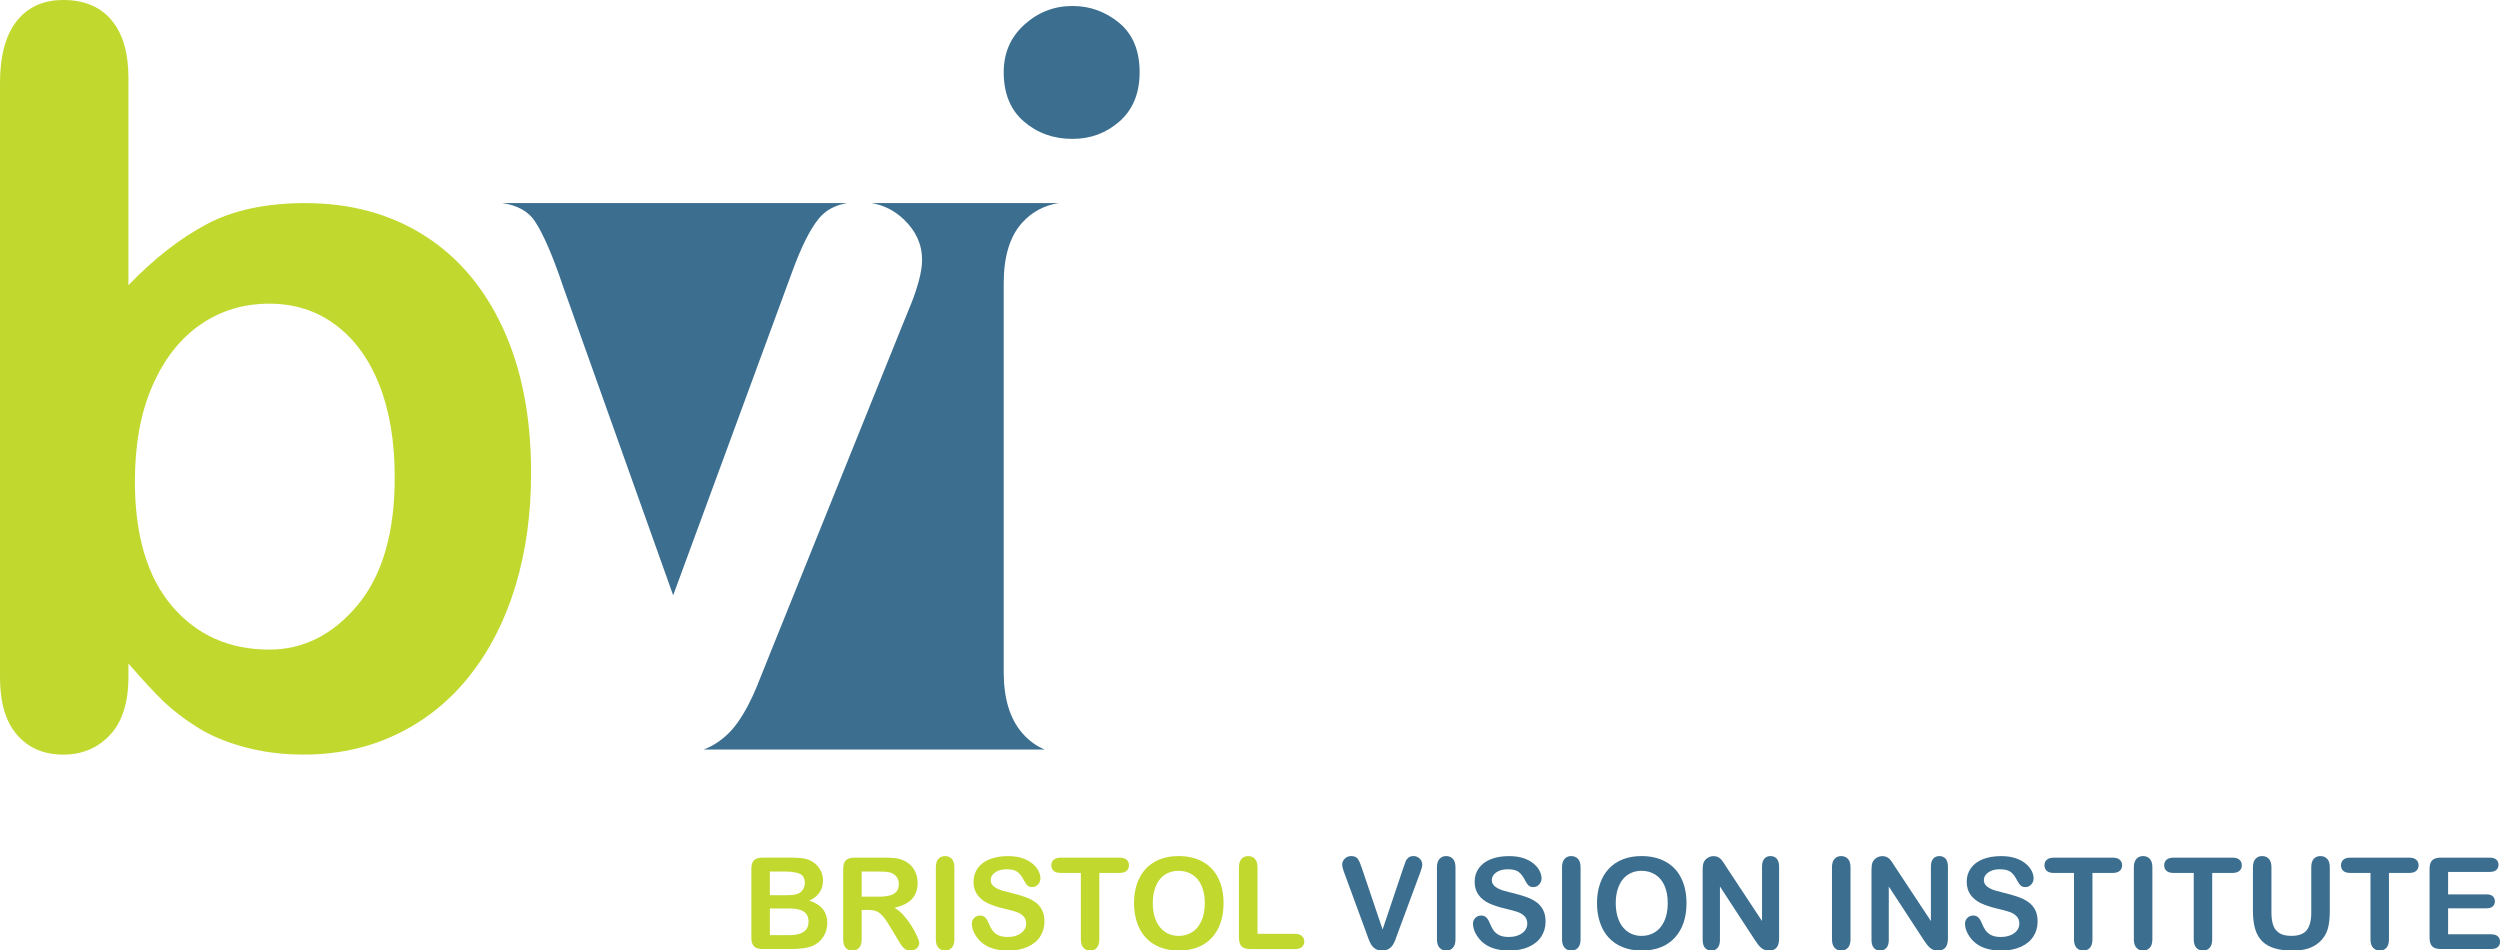
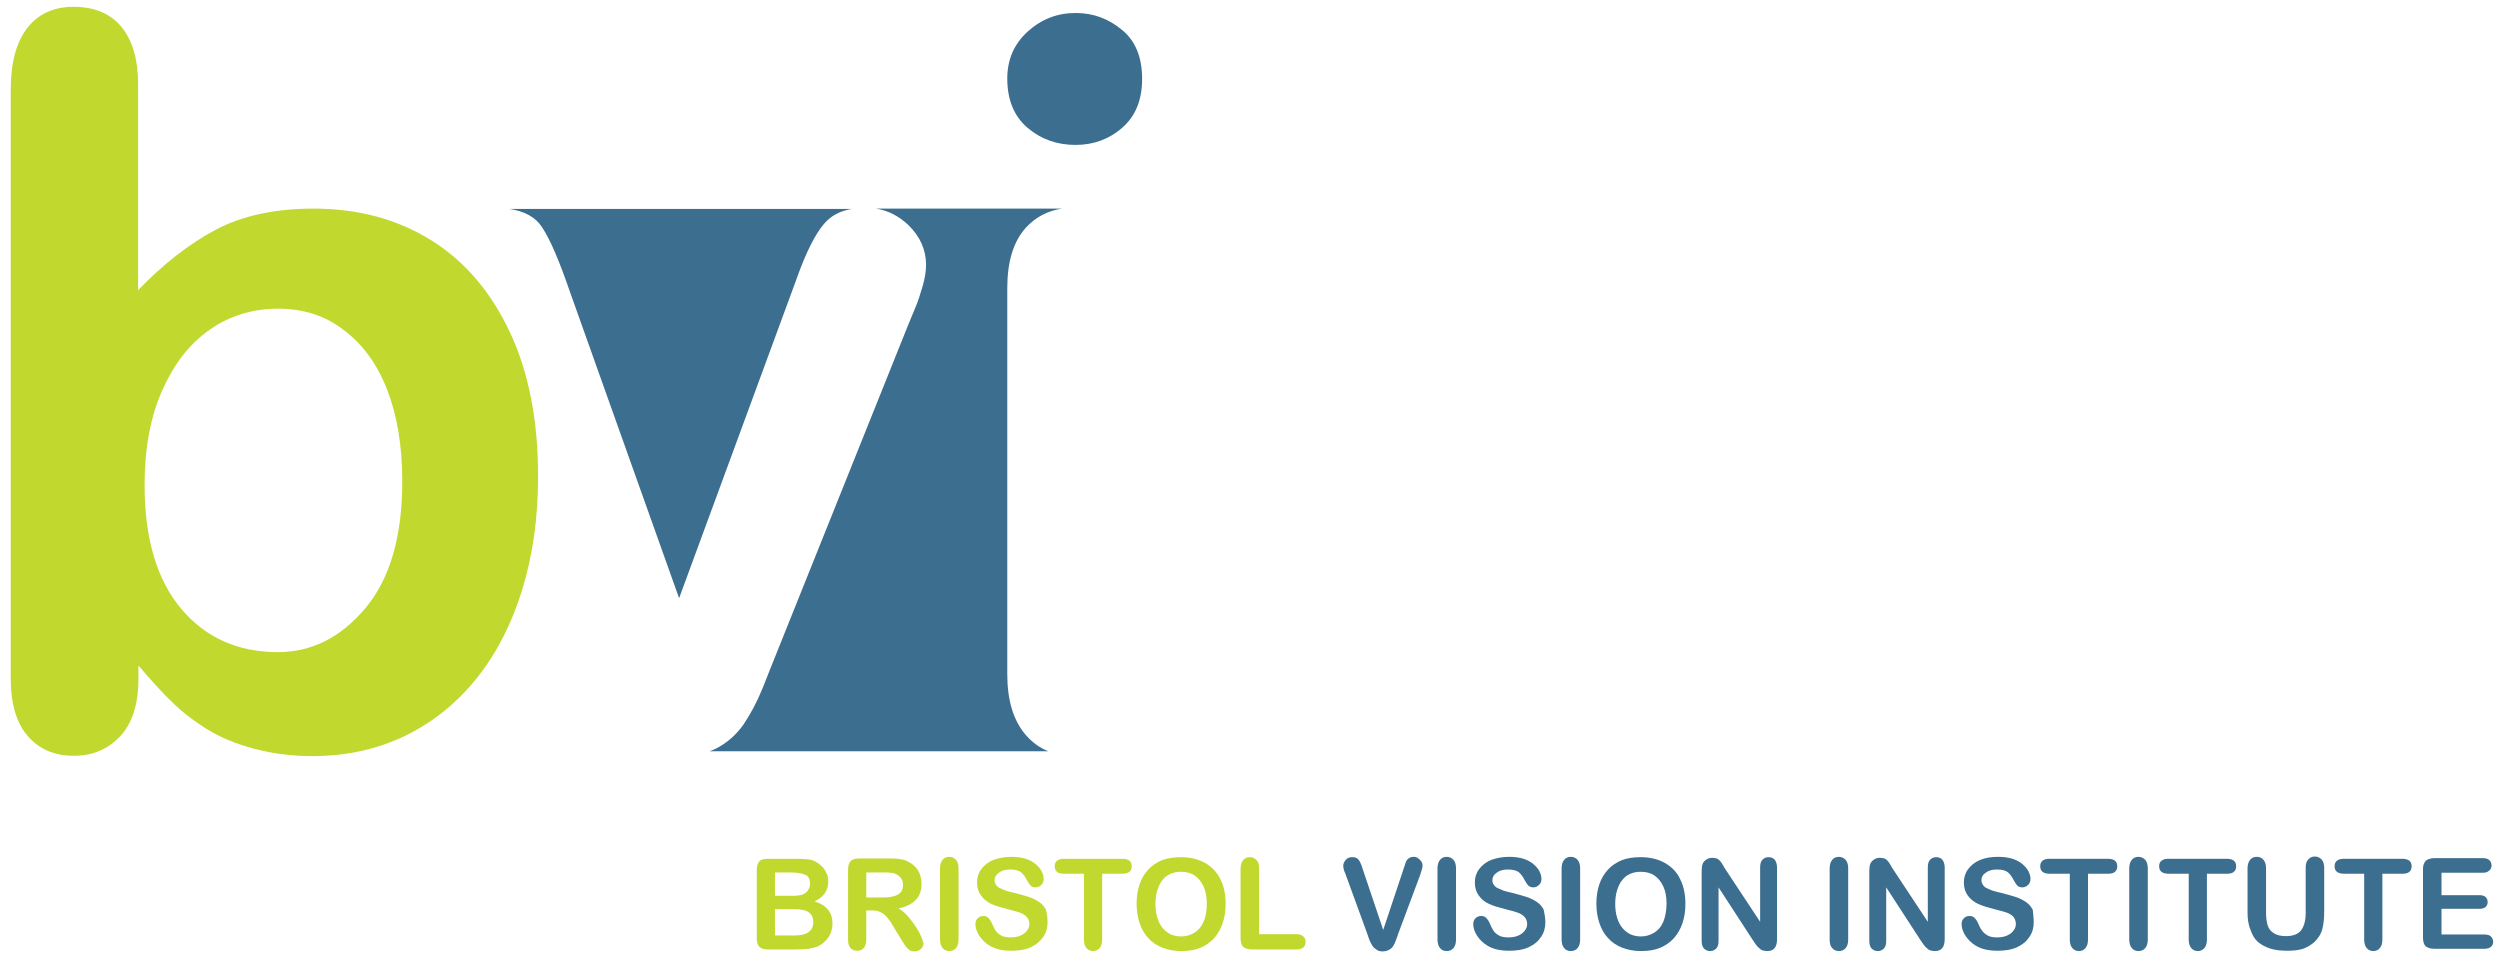
- <svg xmlns="http://www.w3.org/2000/svg" version="1.1" id="Layer_1" x="0px" y="0px" viewBox="0 0 763.89 289.98" style="enable-background:new 0 0 763.89 289.98;" xml:space="preserve">
+ <svg xmlns="http://www.w3.org/2000/svg" version="1.1" id="Layer_1" x="0px" y="0px" viewBox="0 0 769.4 295.1" style="enable-background:new 0 0 769.4 295.1;" xml:space="preserve">
  <style type="text/css">
	.st0{fill:#3B6E8F;}
	.st1{fill:#C1D82F;}
</style>
-   <path class="st0" d="M327.68,42.44c-5.78,0-10.72-1.77-14.83-5.32c-4.11-3.55-6.16-8.57-6.16-15.06c0-5.88,2.1-10.72,6.31-14.53  c4.21-3.8,9.1-5.7,14.68-5.7c5.37,0,10.14,1.73,14.3,5.17c4.16,3.45,6.24,8.47,6.24,15.06c0,6.39-2.03,11.38-6.08,14.98  C338.07,40.64,333.25,42.44,327.68,42.44z" />
-   <path class="st0" d="M250.27,66.69c2.06-2.48,4.93-4.03,8.6-4.64H153.49c4.64,0.68,7.99,2.54,10,5.63  c2.59,3.95,5.45,10.6,8.59,19.92l33.61,94.3l36.2-98.41C244.74,75.59,247.53,69.99,250.27,66.69z M312.39,224.04  c-3.8-4.36-5.7-10.59-5.7-18.71V86.54c0-8.21,1.9-14.4,5.7-18.56c2.99-3.27,6.7-5.23,11.1-5.93h-57.16  c3.75,0.64,7.04,2.31,9.87,5.02c3.7,3.55,5.55,7.66,5.55,12.32c0,1.83-0.33,3.96-0.99,6.39c-0.66,2.43-1.42,4.71-2.28,6.84  c-0.86,2.13-1.85,4.56-2.97,7.3l-39.85,98.86c-1.12,2.84-2.56,6.44-4.33,10.8c-1.78,4.36-3.75,8.09-5.93,11.18  c-2.18,3.09-4.87,5.5-8.06,7.22c-0.74,0.4-1.52,0.74-2.33,1.04H319.2C316.63,227.95,314.35,226.29,312.39,224.04z" />
-   <path class="st1" d="M39.24,23.73v63.42c7.81-8.11,15.77-14.32,23.88-18.63c8.11-4.31,18.15-6.46,30.11-6.46  c13.79,0,25.88,3.27,36.28,9.81c10.39,6.54,18.45,16.02,24.18,28.44c5.73,12.42,8.59,27.15,8.59,44.18c0,12.57-1.6,24.11-4.79,34.6  c-3.19,10.49-7.83,19.6-13.92,27.3c-6.08,7.71-13.46,13.67-22.13,17.87c-8.67,4.21-18.23,6.31-28.67,6.31  c-6.39,0-12.4-0.76-18.02-2.28c-5.63-1.52-10.42-3.52-14.37-6.01c-3.95-2.48-7.33-5.04-10.11-7.68c-2.79-2.64-6.46-6.59-11.03-11.86  v4.11c0,7.81-1.88,13.71-5.63,17.72c-3.75,4-8.52,6.01-14.3,6.01c-5.88,0-10.57-2-14.07-6.01c-3.5-4-5.25-9.91-5.25-17.72V25.55  c0-8.42,1.7-14.78,5.1-19.09C8.49,2.16,13.23,0,19.32,0c6.39,0,11.31,2.05,14.75,6.16C37.52,10.27,39.24,16.12,39.24,23.73z   M41.22,147.08c0,16.53,3.78,29.23,11.33,38.1c7.55,8.87,17.47,13.31,29.73,13.31c10.44,0,19.44-4.54,27-13.61  c7.55-9.07,11.33-22.08,11.33-39.01c0-10.95-1.57-20.38-4.71-28.29c-3.14-7.91-7.6-14.02-13.39-18.33  c-5.78-4.31-12.52-6.46-20.23-6.46c-7.91,0-14.96,2.16-21.14,6.46c-6.19,4.31-11.05,10.55-14.6,18.71  C42.99,126.11,41.22,135.82,41.22,147.08z" />
-   <path class="st1" d="M241.54,289.98h-8.53c-1.23,0-2.11-0.28-2.64-0.83c-0.53-0.55-0.79-1.43-0.79-2.64v-20.99  c0-1.23,0.27-2.12,0.81-2.66c0.54-0.54,1.41-0.81,2.62-0.81h9.05c1.33,0,2.49,0.08,3.47,0.25c0.98,0.17,1.85,0.48,2.63,0.95  c0.66,0.39,1.24,0.89,1.75,1.5c0.51,0.6,0.9,1.27,1.16,2c0.27,0.73,0.4,1.5,0.4,2.31c0,2.79-1.4,4.84-4.19,6.13  c3.67,1.17,5.5,3.44,5.5,6.82c0,1.56-0.4,2.97-1.2,4.22c-0.8,1.25-1.88,2.17-3.24,2.77c-0.85,0.36-1.83,0.61-2.93,0.75  C244.3,289.91,243.01,289.98,241.54,289.98z M235.23,266.31v7.22h5.18c1.41,0,2.5-0.13,3.27-0.4c0.77-0.27,1.36-0.77,1.76-1.52  c0.32-0.53,0.48-1.13,0.48-1.79c0-1.41-0.5-2.35-1.5-2.81c-1-0.46-2.53-0.7-4.59-0.7H235.23z M241.12,277.58h-5.88v8.15h6.08  c3.82,0,5.73-1.38,5.73-4.13c0-1.41-0.5-2.43-1.49-3.07C244.57,277.9,243.09,277.58,241.12,277.58z" />
-   <path class="st1" d="M265.27,278.04h-1.98v8.97c0,1.18-0.26,2.05-0.78,2.61c-0.52,0.56-1.2,0.84-2.04,0.84  c-0.9,0-1.6-0.29-2.09-0.88c-0.5-0.58-0.74-1.44-0.74-2.57v-21.48c0-1.22,0.27-2.1,0.82-2.65c0.55-0.55,1.43-0.82,2.65-0.82h9.2  c1.27,0,2.36,0.05,3.26,0.16c0.9,0.11,1.71,0.33,2.44,0.66c0.88,0.37,1.65,0.9,2.32,1.58c0.67,0.69,1.18,1.48,1.53,2.39  c0.35,0.91,0.52,1.87,0.52,2.89c0,2.08-0.59,3.75-1.76,4.99c-1.17,1.24-2.96,2.13-5.34,2.65c1,0.53,1.96,1.32,2.88,2.36  c0.91,1.04,1.73,2.15,2.45,3.32c0.72,1.17,1.28,2.23,1.68,3.18c0.4,0.95,0.6,1.6,0.6,1.95c0,0.37-0.12,0.73-0.35,1.09  c-0.24,0.36-0.56,0.65-0.96,0.86c-0.41,0.21-0.88,0.31-1.41,0.31c-0.64,0-1.17-0.15-1.6-0.45c-0.43-0.3-0.8-0.68-1.11-1.13  c-0.31-0.46-0.73-1.13-1.27-2.02l-2.27-3.77c-0.81-1.38-1.54-2.44-2.18-3.16c-0.64-0.72-1.29-1.22-1.95-1.49  C267.1,278.17,266.27,278.04,265.27,278.04z M268.51,266.31h-5.22v7.68h5.07c1.36,0,2.5-0.12,3.43-0.35  c0.93-0.24,1.63-0.63,2.12-1.2c0.49-0.56,0.73-1.34,0.73-2.33c0-0.77-0.2-1.46-0.59-2.05c-0.39-0.59-0.94-1.03-1.64-1.32  C271.75,266.45,270.45,266.31,268.51,266.31z" />
-   <path class="st1" d="M285.95,287.01v-22c0-1.14,0.26-2,0.78-2.57c0.52-0.57,1.19-0.86,2.02-0.86c0.85,0,1.54,0.28,2.07,0.85  c0.53,0.56,0.79,1.42,0.79,2.58v22c0,1.16-0.26,2.02-0.79,2.59c-0.53,0.57-1.22,0.86-2.07,0.86c-0.81,0-1.48-0.29-2.01-0.87  C286.21,289.01,285.95,288.15,285.95,287.01z" />
-   <path class="st1" d="M319.14,281.6c0,1.69-0.44,3.21-1.3,4.55s-2.14,2.4-3.82,3.16c-1.68,0.76-3.66,1.14-5.96,1.14  c-2.76,0-5.03-0.52-6.82-1.56c-1.27-0.75-2.3-1.75-3.09-3c-0.79-1.25-1.19-2.47-1.19-3.65c0-0.69,0.24-1.27,0.71-1.76  c0.48-0.49,1.08-0.73,1.82-0.73c0.6,0,1.1,0.19,1.51,0.57c0.41,0.38,0.77,0.95,1.06,1.69c0.36,0.89,0.74,1.63,1.15,2.23  c0.41,0.6,0.99,1.09,1.74,1.48c0.75,0.39,1.73,0.58,2.95,0.58c1.68,0,3.04-0.39,4.08-1.17c1.05-0.78,1.57-1.76,1.57-2.92  c0-0.93-0.28-1.68-0.85-2.26c-0.56-0.58-1.29-1.02-2.19-1.32c-0.89-0.3-2.09-0.63-3.59-0.97c-2.01-0.47-3.69-1.02-5.04-1.65  c-1.35-0.63-2.42-1.49-3.22-2.57c-0.79-1.09-1.19-2.43-1.19-4.05c0-1.54,0.42-2.9,1.26-4.09c0.84-1.19,2.05-2.11,3.64-2.75  c1.59-0.64,3.45-0.96,5.6-0.96c1.71,0,3.2,0.21,4.45,0.64c1.25,0.43,2.29,0.99,3.11,1.7c0.83,0.7,1.43,1.44,1.81,2.22  c0.38,0.77,0.57,1.53,0.57,2.27c0,0.67-0.24,1.28-0.71,1.82c-0.48,0.54-1.07,0.81-1.78,0.81c-0.65,0-1.14-0.16-1.48-0.49  c-0.34-0.32-0.7-0.85-1.09-1.59c-0.51-1.05-1.12-1.88-1.83-2.47c-0.71-0.59-1.85-0.89-3.43-0.89c-1.46,0-2.64,0.32-3.53,0.96  c-0.9,0.64-1.34,1.41-1.34,2.31c0,0.56,0.15,1.04,0.46,1.45c0.3,0.41,0.72,0.76,1.26,1.05s1.07,0.52,1.62,0.69  c0.55,0.16,1.45,0.41,2.7,0.72c1.57,0.37,3,0.77,4.28,1.22c1.28,0.44,2.36,0.98,3.26,1.62c0.89,0.63,1.59,1.44,2.09,2.41  C318.89,279,319.14,280.19,319.14,281.6z" />
-   <path class="st1" d="M342.07,266.73h-6.17v20.28c0,1.17-0.26,2.03-0.78,2.6c-0.52,0.56-1.19,0.85-2.02,0.85  c-0.84,0-1.52-0.29-2.05-0.86c-0.53-0.57-0.79-1.43-0.79-2.59v-20.28h-6.17c-0.96,0-1.68-0.21-2.15-0.64  c-0.47-0.42-0.7-0.99-0.7-1.69c0-0.72,0.24-1.29,0.73-1.71c0.49-0.42,1.2-0.63,2.12-0.63h17.98c0.98,0,1.7,0.22,2.18,0.65  c0.48,0.43,0.71,1,0.71,1.69s-0.24,1.26-0.72,1.69C343.76,266.51,343.04,266.73,342.07,266.73z" />
-   <path class="st1" d="M360.09,261.58c2.89,0,5.38,0.59,7.46,1.76c2.08,1.17,3.65,2.84,4.71,5.01c1.07,2.17,1.6,4.71,1.6,7.63  c0,2.16-0.29,4.12-0.88,5.88c-0.58,1.76-1.46,3.29-2.63,4.59c-1.17,1.29-2.6,2.29-4.3,2.97c-1.7,0.69-3.65,1.03-5.85,1.03  c-2.18,0-4.14-0.35-5.87-1.06c-1.73-0.7-3.17-1.7-4.32-2.98c-1.16-1.28-2.03-2.83-2.62-4.63s-0.89-3.75-0.89-5.85  c0-2.15,0.31-4.11,0.92-5.9c0.62-1.79,1.51-3.31,2.68-4.57c1.17-1.26,2.59-2.22,4.27-2.88  C356.05,261.92,357.96,261.58,360.09,261.58z M368.13,275.94c0-2.04-0.33-3.82-0.99-5.31c-0.66-1.5-1.6-2.63-2.83-3.4  c-1.23-0.77-2.63-1.15-4.22-1.15c-1.13,0-2.17,0.21-3.13,0.64c-0.96,0.42-1.78,1.04-2.48,1.86s-1.24,1.85-1.64,3.11  c-0.4,1.26-0.6,2.68-0.6,4.26c0,1.59,0.2,3.02,0.6,4.3s0.96,2.35,1.7,3.19c0.73,0.84,1.57,1.48,2.51,1.9  c0.95,0.42,1.98,0.63,3.11,0.63c1.45,0,2.78-0.36,3.99-1.08c1.21-0.72,2.18-1.84,2.89-3.35  C367.77,280.01,368.13,278.15,368.13,275.94z" />
-   <path class="st1" d="M384.24,265.01v20.32h11.46c0.91,0,1.62,0.22,2.1,0.67c0.49,0.44,0.73,1,0.73,1.68c0,0.69-0.24,1.24-0.72,1.67  c-0.48,0.42-1.19,0.64-2.11,0.64h-13.66c-1.23,0-2.12-0.27-2.66-0.82c-0.54-0.55-0.81-1.43-0.81-2.65v-21.5c0-1.14,0.26-2,0.77-2.57  c0.51-0.57,1.19-0.86,2.03-0.86c0.85,0,1.54,0.28,2.07,0.85C383.98,263,384.24,263.86,384.24,265.01z" />
-   <path class="st0" d="M416.14,265.3l6.32,18.72l6.34-18.85c0.33-0.99,0.58-1.68,0.74-2.07c0.17-0.39,0.44-0.74,0.82-1.05  c0.38-0.31,0.9-0.47,1.56-0.47c0.48,0,0.93,0.12,1.34,0.36c0.41,0.24,0.74,0.56,0.97,0.96c0.23,0.4,0.35,0.8,0.35,1.21  c0,0.28-0.04,0.58-0.11,0.9c-0.08,0.32-0.17,0.64-0.29,0.95c-0.11,0.31-0.23,0.63-0.34,0.96l-6.76,18.25  c-0.24,0.7-0.48,1.36-0.72,1.99c-0.24,0.63-0.52,1.18-0.84,1.66c-0.32,0.48-0.74,0.87-1.27,1.17c-0.53,0.3-1.17,0.46-1.93,0.46  c-0.76,0-1.41-0.15-1.93-0.45c-0.53-0.3-0.95-0.69-1.28-1.18c-0.32-0.49-0.61-1.04-0.85-1.67c-0.24-0.62-0.48-1.28-0.72-1.98  l-6.65-18.09c-0.11-0.33-0.23-0.65-0.35-0.97c-0.12-0.32-0.22-0.66-0.3-1.03c-0.08-0.37-0.12-0.68-0.12-0.93  c0-0.65,0.26-1.24,0.78-1.77c0.52-0.53,1.17-0.8,1.96-0.8c0.96,0,1.65,0.29,2.05,0.89C415.31,263.06,415.72,264,416.14,265.3z" />
-   <path class="st0" d="M439.07,287.01v-22c0-1.14,0.26-2,0.78-2.57c0.52-0.57,1.19-0.86,2.02-0.86c0.85,0,1.54,0.28,2.07,0.85  c0.53,0.56,0.79,1.42,0.79,2.58v22c0,1.16-0.26,2.02-0.79,2.59c-0.53,0.57-1.22,0.86-2.07,0.86c-0.81,0-1.48-0.29-2.01-0.87  C439.33,289.01,439.07,288.15,439.07,287.01z" />
-   <path class="st0" d="M472.26,281.6c0,1.69-0.44,3.21-1.3,4.55c-0.87,1.35-2.14,2.4-3.82,3.16c-1.68,0.76-3.66,1.14-5.96,1.14  c-2.76,0-5.03-0.52-6.82-1.56c-1.27-0.75-2.3-1.75-3.09-3c-0.79-1.25-1.19-2.47-1.19-3.65c0-0.69,0.24-1.27,0.71-1.76  c0.48-0.49,1.08-0.73,1.82-0.73c0.6,0,1.1,0.19,1.51,0.57c0.41,0.38,0.77,0.95,1.06,1.69c0.36,0.89,0.74,1.63,1.15,2.23  c0.41,0.6,0.99,1.09,1.74,1.48c0.75,0.39,1.73,0.58,2.95,0.58c1.68,0,3.04-0.39,4.08-1.17c1.05-0.78,1.57-1.76,1.57-2.92  c0-0.93-0.28-1.68-0.85-2.26c-0.57-0.58-1.29-1.02-2.19-1.32c-0.89-0.3-2.09-0.63-3.59-0.97c-2.01-0.47-3.68-1.02-5.04-1.65  c-1.35-0.63-2.42-1.49-3.22-2.57c-0.79-1.09-1.19-2.43-1.19-4.05c0-1.54,0.42-2.9,1.26-4.09c0.84-1.19,2.05-2.11,3.64-2.75  c1.59-0.64,3.45-0.96,5.6-0.96c1.71,0,3.2,0.21,4.45,0.64c1.25,0.43,2.29,0.99,3.11,1.7c0.83,0.7,1.43,1.44,1.81,2.22  c0.38,0.77,0.57,1.53,0.57,2.27c0,0.67-0.24,1.28-0.71,1.82c-0.48,0.54-1.07,0.81-1.78,0.81c-0.65,0-1.14-0.16-1.48-0.49  c-0.34-0.32-0.7-0.85-1.09-1.59c-0.51-1.05-1.12-1.88-1.83-2.47c-0.71-0.59-1.85-0.89-3.43-0.89c-1.46,0-2.64,0.32-3.53,0.96  c-0.89,0.64-1.34,1.41-1.34,2.31c0,0.56,0.15,1.04,0.46,1.45c0.3,0.41,0.72,0.76,1.26,1.05s1.07,0.52,1.62,0.69  c0.55,0.16,1.45,0.41,2.7,0.72c1.57,0.37,3,0.77,4.28,1.22c1.28,0.44,2.36,0.98,3.26,1.62c0.9,0.63,1.59,1.44,2.09,2.41  C472.01,279,472.26,280.19,472.26,281.6z" />
-   <path class="st0" d="M477.29,287.01v-22c0-1.14,0.26-2,0.78-2.57c0.52-0.57,1.19-0.86,2.02-0.86c0.85,0,1.54,0.28,2.07,0.85  c0.53,0.56,0.79,1.42,0.79,2.58v22c0,1.16-0.26,2.02-0.79,2.59c-0.53,0.57-1.22,0.86-2.07,0.86c-0.81,0-1.48-0.29-2.01-0.87  C477.55,289.01,477.29,288.15,477.29,287.01z" />
-   <path class="st0" d="M501.55,261.58c2.9,0,5.38,0.59,7.46,1.76c2.08,1.17,3.65,2.84,4.71,5.01c1.07,2.17,1.6,4.71,1.6,7.63  c0,2.16-0.29,4.12-0.88,5.88c-0.58,1.76-1.46,3.29-2.63,4.59c-1.17,1.29-2.6,2.29-4.3,2.97c-1.7,0.69-3.65,1.03-5.85,1.03  c-2.18,0-4.14-0.35-5.87-1.06c-1.73-0.7-3.17-1.7-4.32-2.98c-1.16-1.28-2.03-2.83-2.62-4.63c-0.59-1.8-0.88-3.75-0.88-5.85  c0-2.15,0.31-4.11,0.92-5.9c0.62-1.79,1.51-3.31,2.68-4.57s2.59-2.22,4.27-2.88C497.52,261.92,499.42,261.58,501.55,261.58z   M509.59,275.94c0-2.04-0.33-3.82-0.99-5.31c-0.66-1.5-1.6-2.63-2.83-3.4c-1.23-0.77-2.63-1.15-4.22-1.15  c-1.13,0-2.17,0.21-3.13,0.64c-0.96,0.42-1.78,1.04-2.48,1.86c-0.69,0.81-1.24,1.85-1.64,3.11c-0.4,1.26-0.6,2.68-0.6,4.26  c0,1.59,0.2,3.02,0.6,4.3c0.4,1.28,0.96,2.35,1.69,3.19c0.73,0.84,1.57,1.48,2.51,1.9c0.95,0.42,1.98,0.63,3.11,0.63  c1.45,0,2.78-0.36,3.99-1.08c1.21-0.72,2.18-1.84,2.89-3.35C509.23,280.01,509.59,278.15,509.59,275.94z" />
-   <path class="st0" d="M527.53,264.97l10.87,16.46v-16.61c0-1.08,0.23-1.89,0.7-2.43c0.46-0.54,1.09-0.81,1.88-0.81  c0.81,0,1.45,0.27,1.92,0.81c0.47,0.54,0.71,1.35,0.71,2.43v21.96c0,2.45-1.02,3.68-3.05,3.68c-0.51,0-0.96-0.07-1.37-0.22  c-0.41-0.15-0.79-0.38-1.14-0.7c-0.36-0.32-0.69-0.69-0.99-1.11c-0.3-0.43-0.61-0.86-0.91-1.3l-10.61-16.26v16.36  c0,1.07-0.25,1.87-0.74,2.42c-0.5,0.55-1.13,0.82-1.9,0.82c-0.8,0-1.44-0.28-1.92-0.83c-0.48-0.55-0.72-1.36-0.72-2.41v-21.54  c0-0.91,0.1-1.63,0.3-2.15c0.24-0.57,0.64-1.04,1.2-1.4c0.56-0.36,1.16-0.54,1.81-0.54c0.51,0,0.94,0.08,1.3,0.25  c0.36,0.17,0.68,0.39,0.95,0.67c0.27,0.28,0.55,0.64,0.84,1.09C526.93,264.03,527.23,264.49,527.53,264.97z" />
-   <path class="st0" d="M559.77,287.01v-22c0-1.14,0.26-2,0.78-2.57c0.52-0.57,1.19-0.86,2.02-0.86c0.85,0,1.54,0.28,2.07,0.85  c0.53,0.56,0.79,1.42,0.79,2.58v22c0,1.16-0.26,2.02-0.79,2.59c-0.53,0.57-1.22,0.86-2.07,0.86c-0.81,0-1.48-0.29-2.01-0.87  C560.04,289.01,559.77,288.15,559.77,287.01z" />
-   <path class="st0" d="M579.12,264.97L590,281.43v-16.61c0-1.08,0.23-1.89,0.7-2.43c0.46-0.54,1.09-0.81,1.88-0.81  c0.81,0,1.45,0.27,1.92,0.81c0.47,0.54,0.7,1.35,0.7,2.43v21.96c0,2.45-1.02,3.68-3.05,3.68c-0.51,0-0.96-0.07-1.37-0.22  c-0.41-0.15-0.79-0.38-1.14-0.7c-0.36-0.32-0.69-0.69-0.99-1.11c-0.3-0.43-0.61-0.86-0.91-1.3l-10.61-16.26v16.36  c0,1.07-0.25,1.87-0.74,2.42c-0.5,0.55-1.13,0.82-1.9,0.82c-0.8,0-1.44-0.28-1.92-0.83c-0.48-0.55-0.72-1.36-0.72-2.41v-21.54  c0-0.91,0.1-1.63,0.3-2.15c0.24-0.57,0.64-1.04,1.2-1.4c0.56-0.36,1.16-0.54,1.81-0.54c0.51,0,0.94,0.08,1.3,0.25  c0.36,0.17,0.68,0.39,0.95,0.67c0.27,0.28,0.55,0.64,0.84,1.09C578.52,264.03,578.82,264.49,579.12,264.97z" />
-   <path class="st0" d="M622.6,281.6c0,1.69-0.43,3.21-1.3,4.55c-0.87,1.35-2.14,2.4-3.82,3.16c-1.68,0.76-3.66,1.14-5.96,1.14  c-2.75,0-5.03-0.52-6.82-1.56c-1.27-0.75-2.3-1.75-3.09-3c-0.79-1.25-1.19-2.47-1.19-3.65c0-0.69,0.24-1.27,0.71-1.76  c0.48-0.49,1.08-0.73,1.82-0.73c0.6,0,1.1,0.19,1.51,0.57c0.41,0.38,0.76,0.95,1.06,1.69c0.36,0.89,0.74,1.63,1.15,2.23  c0.41,0.6,0.99,1.09,1.74,1.48c0.75,0.39,1.73,0.58,2.95,0.58c1.68,0,3.04-0.39,4.09-1.17c1.05-0.78,1.57-1.76,1.57-2.92  c0-0.93-0.28-1.68-0.85-2.26c-0.56-0.58-1.29-1.02-2.19-1.32c-0.9-0.3-2.09-0.63-3.59-0.97c-2.01-0.47-3.68-1.02-5.04-1.65  c-1.35-0.63-2.42-1.49-3.22-2.57c-0.79-1.09-1.19-2.43-1.19-4.05c0-1.54,0.42-2.9,1.26-4.09c0.84-1.19,2.05-2.11,3.64-2.75  c1.59-0.64,3.45-0.96,5.6-0.96c1.71,0,3.2,0.21,4.45,0.64c1.25,0.43,2.29,0.99,3.11,1.7c0.83,0.7,1.43,1.44,1.81,2.22  c0.38,0.77,0.57,1.53,0.57,2.27c0,0.67-0.24,1.28-0.71,1.82c-0.48,0.54-1.07,0.81-1.78,0.81c-0.65,0-1.14-0.16-1.48-0.49  c-0.34-0.32-0.7-0.85-1.1-1.59c-0.51-1.05-1.12-1.88-1.83-2.47c-0.71-0.59-1.85-0.89-3.43-0.89c-1.46,0-2.64,0.32-3.53,0.96  c-0.89,0.64-1.34,1.41-1.34,2.31c0,0.56,0.15,1.04,0.46,1.45c0.3,0.41,0.72,0.76,1.26,1.05c0.53,0.29,1.07,0.52,1.62,0.69  c0.55,0.16,1.45,0.41,2.71,0.72c1.57,0.37,3,0.77,4.28,1.22c1.28,0.44,2.36,0.98,3.26,1.62c0.9,0.63,1.59,1.44,2.1,2.41  C622.35,279,622.6,280.19,622.6,281.6z" />
-   <path class="st0" d="M645.53,266.73h-6.17v20.28c0,1.17-0.26,2.03-0.78,2.6c-0.52,0.56-1.19,0.85-2.02,0.85  c-0.84,0-1.52-0.29-2.05-0.86c-0.53-0.57-0.79-1.43-0.79-2.59v-20.28h-6.17c-0.96,0-1.68-0.21-2.15-0.64  c-0.47-0.42-0.7-0.99-0.7-1.69c0-0.72,0.24-1.29,0.73-1.71c0.49-0.42,1.2-0.63,2.12-0.63h17.98c0.98,0,1.7,0.22,2.18,0.65  c0.48,0.43,0.71,1,0.71,1.69s-0.24,1.26-0.72,1.69C647.22,266.51,646.5,266.73,645.53,266.73z" />
-   <path class="st0" d="M652.01,287.01v-22c0-1.14,0.26-2,0.78-2.57c0.52-0.57,1.19-0.86,2.02-0.86c0.85,0,1.54,0.28,2.07,0.85  c0.53,0.56,0.79,1.42,0.79,2.58v22c0,1.16-0.26,2.02-0.79,2.59c-0.53,0.57-1.22,0.86-2.07,0.86c-0.81,0-1.48-0.29-2.01-0.87  C652.27,289.01,652.01,288.15,652.01,287.01z" />
-   <path class="st0" d="M682.12,266.73h-6.17v20.28c0,1.17-0.26,2.03-0.78,2.6c-0.52,0.56-1.19,0.85-2.02,0.85  c-0.84,0-1.52-0.29-2.05-0.86c-0.53-0.57-0.79-1.43-0.79-2.59v-20.28h-6.17c-0.96,0-1.68-0.21-2.15-0.64  c-0.47-0.42-0.71-0.99-0.71-1.69c0-0.72,0.24-1.29,0.73-1.71c0.49-0.42,1.2-0.63,2.12-0.63h17.98c0.98,0,1.7,0.22,2.18,0.65  c0.48,0.43,0.71,1,0.71,1.69s-0.24,1.26-0.72,1.69C683.8,266.51,683.08,266.73,682.12,266.73z" />
-   <path class="st0" d="M688.4,278.44v-13.43c0-1.14,0.26-2,0.77-2.57c0.51-0.57,1.19-0.86,2.03-0.86c0.88,0,1.57,0.29,2.08,0.86  c0.51,0.57,0.77,1.43,0.77,2.57v13.73c0,1.56,0.17,2.87,0.52,3.91c0.35,1.05,0.97,1.86,1.86,2.44c0.89,0.58,2.13,0.87,3.73,0.87  c2.21,0,3.77-0.59,4.69-1.76c0.91-1.17,1.37-2.96,1.37-5.34v-13.85c0-1.16,0.25-2.02,0.76-2.58c0.51-0.57,1.19-0.85,2.04-0.85  c0.85,0,1.54,0.28,2.07,0.85c0.53,0.56,0.79,1.42,0.79,2.58v13.43c0,2.18-0.21,4.01-0.64,5.47c-0.43,1.46-1.23,2.74-2.41,3.85  c-1.02,0.94-2.2,1.62-3.54,2.06c-1.35,0.43-2.92,0.65-4.72,0.65c-2.15,0-3.99-0.23-5.54-0.7c-1.55-0.46-2.81-1.18-3.79-2.15  c-0.98-0.97-1.7-2.22-2.15-3.73C688.63,282.36,688.4,280.55,688.4,278.44z" />
-   <path class="st0" d="M736.13,266.73h-6.17v20.28c0,1.17-0.26,2.03-0.78,2.6c-0.52,0.56-1.19,0.85-2.02,0.85  c-0.84,0-1.52-0.29-2.05-0.86c-0.53-0.57-0.79-1.43-0.79-2.59v-20.28h-6.17c-0.96,0-1.68-0.21-2.15-0.64  c-0.47-0.42-0.7-0.99-0.7-1.69c0-0.72,0.24-1.29,0.73-1.71c0.49-0.42,1.2-0.63,2.12-0.63h17.98c0.98,0,1.7,0.22,2.18,0.65  c0.48,0.43,0.71,1,0.71,1.69s-0.24,1.26-0.72,1.69C737.81,266.51,737.09,266.73,736.13,266.73z" />
-   <path class="st0" d="M760.77,266.42h-12.74v6.86h11.73c0.86,0,1.51,0.19,1.93,0.58c0.42,0.39,0.64,0.9,0.64,1.53  c0,0.63-0.21,1.15-0.63,1.55c-0.42,0.4-1.07,0.6-1.94,0.6h-11.73v7.94h13.18c0.89,0,1.56,0.21,2.01,0.62  c0.45,0.41,0.68,0.96,0.68,1.65c0,0.66-0.23,1.2-0.68,1.61c-0.45,0.41-1.12,0.62-2.01,0.62h-15.37c-1.23,0-2.12-0.27-2.66-0.82  c-0.54-0.55-0.81-1.43-0.81-2.65v-20.99c0-0.81,0.12-1.48,0.36-1.99c0.24-0.51,0.62-0.89,1.13-1.12c0.51-0.23,1.17-0.35,1.97-0.35  h14.93c0.9,0,1.57,0.2,2.01,0.6c0.44,0.4,0.66,0.92,0.66,1.57c0,0.66-0.22,1.19-0.66,1.59  C762.34,266.22,761.67,266.42,760.77,266.42z" />
+   <path class="st0" d="M331,44.6c-5.8,0-10.7-1.8-14.8-5.3s-6.2-8.6-6.2-15.1c0-5.9,2.1-10.7,6.3-14.5C320.5,5.9,325.4,4,331,4  c5.4,0,10.1,1.7,14.3,5.2c4.2,3.4,6.2,8.5,6.2,15.1c0,6.4-2,11.4-6.1,15C341.4,42.8,336.6,44.6,331,44.6z" />
+   <path class="st0" d="M253.6,68.9c2.1-2.5,4.9-4,8.6-4.6H156.8c4.6,0.7,8,2.5,10,5.6c2.6,3.9,5.4,10.6,8.6,19.9l33.6,94.3l36.2-98.4  C248,77.8,250.8,72.2,253.6,68.9z M315.7,226.2c-3.8-4.4-5.7-10.6-5.7-18.7V88.7c0-8.2,1.9-14.4,5.7-18.6c3-3.3,6.7-5.2,11.1-5.9  h-57.2c3.8,0.6,7,2.3,9.9,5c3.7,3.6,5.5,7.7,5.5,12.3c0,1.8-0.3,4-1,6.4s-1.4,4.7-2.3,6.8s-1.9,4.6-3,7.3L239,201  c-1.1,2.8-2.6,6.4-4.3,10.8c-1.8,4.4-3.8,8.1-5.9,11.2c-2.2,3.1-4.9,5.5-8.1,7.2c-0.7,0.4-1.5,0.7-2.3,1h104.2  C319.9,230.1,317.7,228.5,315.7,226.2z" />
+   <path class="st1" d="M42.5,25.9v63.4c7.8-8.1,15.8-14.3,23.9-18.6s18.2-6.5,30.1-6.5c13.8,0,25.9,3.3,36.3,9.8  c10.4,6.5,18.4,16,24.2,28.4s8.6,27.2,8.6,44.2c0,12.6-1.6,24.1-4.8,34.6c-3.2,10.5-7.8,19.6-13.9,27.3  c-6.1,7.7-13.5,13.7-22.1,17.9c-8.7,4.2-18.2,6.3-28.7,6.3c-6.4,0-12.4-0.8-18-2.3c-5.6-1.5-10.4-3.5-14.4-6c-4-2.5-7.3-5-10.1-7.7  c-2.8-2.6-6.5-6.6-11-11.9v4.1c0,7.8-1.9,13.7-5.6,17.7c-3.8,4-8.5,6-14.3,6c-5.9,0-10.6-2-14.1-6c-3.5-4-5.3-9.9-5.3-17.7V27.7  C3.3,19.3,5,13,8.4,8.6c3.4-4.3,8.1-6.5,14.2-6.5c6.4,0,11.3,2,14.8,6.2C40.8,12.5,42.5,18.3,42.5,25.9z M44.5,149.3  c0,16.5,3.8,29.2,11.3,38.1s17.5,13.3,29.7,13.3c10.4,0,19.4-4.5,27-13.6c7.6-9.1,11.3-22.1,11.3-39c0-10.9-1.6-20.4-4.7-28.3  s-7.6-14-13.4-18.3C100,97.1,93.3,95,85.6,95c-7.9,0-15,2.2-21.1,6.5c-6.2,4.3-11,10.6-14.6,18.7C46.3,128.3,44.5,138,44.5,149.3z" />
+   <path class="st1" d="M244.8,292.2h-8.5c-1.2,0-2.1-0.3-2.6-0.8s-0.8-1.4-0.8-2.6v-21c0-1.2,0.3-2.1,0.8-2.7s1.4-0.8,2.6-0.8h9.1  c1.3,0,2.5,0.1,3.5,0.2s1.9,0.5,2.6,1c0.7,0.4,1.2,0.9,1.8,1.5c0.5,0.6,0.9,1.3,1.2,2c0.3,0.7,0.4,1.5,0.4,2.3  c0,2.8-1.4,4.8-4.2,6.1c3.7,1.2,5.5,3.4,5.5,6.8c0,1.6-0.4,3-1.2,4.2s-1.9,2.2-3.2,2.8c-0.9,0.4-1.8,0.6-2.9,0.8  C247.6,292.1,246.3,292.2,244.8,292.2z M238.5,268.5v7.2h5.2c1.4,0,2.5-0.1,3.3-0.4s1.4-0.8,1.8-1.5c0.3-0.5,0.5-1.1,0.5-1.8  c0-1.4-0.5-2.4-1.5-2.8s-2.5-0.7-4.6-0.7H238.5z M244.4,279.8h-5.9v8.1h6.1c3.8,0,5.7-1.4,5.7-4.1c0-1.4-0.5-2.4-1.5-3.1  C247.9,280.1,246.4,279.8,244.4,279.8z" />
+   <path class="st1" d="M268.6,280.2h-2v9c0,1.2-0.3,2-0.8,2.6s-1.2,0.8-2,0.8c-0.9,0-1.6-0.3-2.1-0.9c-0.5-0.6-0.7-1.4-0.7-2.6v-21.5  c0-1.2,0.3-2.1,0.8-2.6c0.5-0.5,1.4-0.8,2.6-0.8h9.2c1.3,0,2.4,0,3.3,0.2c0.9,0.1,1.7,0.3,2.4,0.7c0.9,0.4,1.6,0.9,2.3,1.6  c0.7,0.7,1.2,1.5,1.5,2.4s0.5,1.9,0.5,2.9c0,2.1-0.6,3.8-1.8,5s-3,2.1-5.3,2.6c1,0.5,2,1.3,2.9,2.4c0.9,1,1.7,2.1,2.5,3.3  s1.3,2.2,1.7,3.2c0.4,1,0.6,1.6,0.6,2c0,0.4-0.1,0.7-0.4,1.1c-0.2,0.4-0.6,0.6-1,0.9c-0.4,0.2-0.9,0.3-1.4,0.3  c-0.6,0-1.2-0.1-1.6-0.5c-0.4-0.3-0.8-0.7-1.1-1.1c-0.3-0.5-0.7-1.1-1.3-2l-2.3-3.8c-0.8-1.4-1.5-2.4-2.2-3.2  c-0.6-0.7-1.3-1.2-2-1.5C270.4,280.4,269.6,280.2,268.6,280.2z M271.8,268.5h-5.2v7.7h5.1c1.4,0,2.5-0.1,3.4-0.4  c0.9-0.2,1.6-0.6,2.1-1.2c0.5-0.6,0.7-1.3,0.7-2.3c0-0.8-0.2-1.5-0.6-2c-0.4-0.6-0.9-1-1.6-1.3C275.1,268.6,273.8,268.5,271.8,268.5  z" />
+   <path class="st1" d="M289.3,289.2v-22c0-1.1,0.3-2,0.8-2.6s1.2-0.9,2-0.9c0.9,0,1.5,0.3,2.1,0.9c0.5,0.6,0.8,1.4,0.8,2.6v22  c0,1.2-0.3,2-0.8,2.6s-1.2,0.9-2.1,0.9c-0.8,0-1.5-0.3-2-0.9S289.3,290.3,289.3,289.2z" />
+   <path class="st1" d="M322.4,283.8c0,1.7-0.4,3.2-1.3,4.5s-2.1,2.4-3.8,3.2s-3.7,1.1-6,1.1c-2.8,0-5-0.5-6.8-1.6  c-1.3-0.8-2.3-1.8-3.1-3s-1.2-2.5-1.2-3.6c0-0.7,0.2-1.3,0.7-1.8c0.5-0.5,1.1-0.7,1.8-0.7c0.6,0,1.1,0.2,1.5,0.6s0.8,1,1.1,1.7  c0.4,0.9,0.7,1.6,1.1,2.2s1,1.1,1.7,1.5s1.7,0.6,3,0.6c1.7,0,3-0.4,4.1-1.2c1-0.8,1.6-1.8,1.6-2.9c0-0.9-0.3-1.7-0.9-2.3  c-0.6-0.6-1.3-1-2.2-1.3c-0.9-0.3-2.1-0.6-3.6-1c-2-0.5-3.7-1-5-1.6s-2.4-1.5-3.2-2.6c-0.8-1.1-1.2-2.4-1.2-4c0-1.5,0.4-2.9,1.3-4.1  s2-2.1,3.6-2.8c1.6-0.6,3.5-1,5.6-1c1.7,0,3.2,0.2,4.5,0.6c1.2,0.4,2.3,1,3.1,1.7c0.8,0.7,1.4,1.4,1.8,2.2c0.4,0.8,0.6,1.5,0.6,2.3  c0,0.7-0.2,1.3-0.7,1.8c-0.5,0.5-1.1,0.8-1.8,0.8c-0.6,0-1.1-0.2-1.5-0.5c-0.3-0.3-0.7-0.9-1.1-1.6c-0.5-1-1.1-1.9-1.8-2.5  s-1.9-0.9-3.4-0.9c-1.5,0-2.6,0.3-3.5,1c-0.9,0.6-1.3,1.4-1.3,2.3c0,0.6,0.1,1,0.5,1.5c0.3,0.4,0.7,0.8,1.3,1s1.1,0.5,1.6,0.7  c0.5,0.2,1.5,0.4,2.7,0.7c1.6,0.4,3,0.8,4.3,1.2c1.3,0.4,2.4,1,3.3,1.6c0.9,0.6,1.6,1.4,2.1,2.4  C322.2,281.2,322.4,282.4,322.4,283.8z" />
+   <path class="st1" d="M345.4,268.9h-6.2v20.3c0,1.2-0.3,2-0.8,2.6c-0.5,0.6-1.2,0.9-2,0.9c-0.8,0-1.5-0.3-2-0.9  c-0.5-0.6-0.8-1.4-0.8-2.6v-20.3h-6.2c-1,0-1.7-0.2-2.1-0.6c-0.5-0.4-0.7-1-0.7-1.7c0-0.7,0.2-1.3,0.7-1.7c0.5-0.4,1.2-0.6,2.1-0.6  h18c1,0,1.7,0.2,2.2,0.6c0.5,0.4,0.7,1,0.7,1.7s-0.2,1.3-0.7,1.7C347.1,268.7,346.3,268.9,345.4,268.9z" />
+   <path class="st1" d="M363.4,263.8c2.9,0,5.4,0.6,7.5,1.8s3.6,2.8,4.7,5c1.1,2.2,1.6,4.7,1.6,7.6c0,2.2-0.3,4.1-0.9,5.9  c-0.6,1.8-1.5,3.3-2.6,4.6c-1.2,1.3-2.6,2.3-4.3,3c-1.7,0.7-3.6,1-5.9,1c-2.2,0-4.1-0.4-5.9-1.1c-1.7-0.7-3.2-1.7-4.3-3  c-1.2-1.3-2-2.8-2.6-4.6s-0.9-3.8-0.9-5.9c0-2.1,0.3-4.1,0.9-5.9c0.6-1.8,1.5-3.3,2.7-4.6c1.2-1.3,2.6-2.2,4.3-2.9  C359.4,264.1,361.3,263.8,363.4,263.8z M371.4,278.1c0-2-0.3-3.8-1-5.3c-0.7-1.5-1.6-2.6-2.8-3.4c-1.2-0.8-2.6-1.1-4.2-1.1  c-1.1,0-2.2,0.2-3.1,0.6c-1,0.4-1.8,1-2.5,1.9s-1.2,1.9-1.6,3.1c-0.4,1.3-0.6,2.7-0.6,4.3c0,1.6,0.2,3,0.6,4.3s1,2.4,1.7,3.2  c0.7,0.8,1.6,1.5,2.5,1.9c1,0.4,2,0.6,3.1,0.6c1.5,0,2.8-0.4,4-1.1s2.2-1.8,2.9-3.4C371.1,282.2,371.4,280.3,371.4,278.1z" />
+   <path class="st1" d="M387.5,267.2v20.3H399c0.9,0,1.6,0.2,2.1,0.7c0.5,0.4,0.7,1,0.7,1.7c0,0.7-0.2,1.2-0.7,1.7  c-0.5,0.4-1.2,0.6-2.1,0.6h-13.7c-1.2,0-2.1-0.3-2.7-0.8c-0.5-0.5-0.8-1.4-0.8-2.6v-21.5c0-1.1,0.3-2,0.8-2.6c0.5-0.6,1.2-0.9,2-0.9  c0.9,0,1.5,0.3,2.1,0.9C387.3,265.2,387.5,266,387.5,267.2z" />
+   <path class="st0" d="M419.4,267.5l6.3,18.7l6.3-18.9c0.3-1,0.6-1.7,0.7-2.1c0.2-0.4,0.4-0.7,0.8-1s0.9-0.5,1.6-0.5  c0.5,0,0.9,0.1,1.3,0.4s0.7,0.6,1,1s0.4,0.8,0.4,1.2c0,0.3,0,0.6-0.1,0.9c-0.1,0.3-0.2,0.6-0.3,1c-0.1,0.3-0.2,0.6-0.3,1l-6.8,18.2  c-0.2,0.7-0.5,1.4-0.7,2s-0.5,1.2-0.8,1.7s-0.7,0.9-1.3,1.2c-0.5,0.3-1.2,0.5-1.9,0.5c-0.8,0-1.4-0.1-1.9-0.5  c-0.5-0.3-1-0.7-1.3-1.2c-0.3-0.5-0.6-1-0.9-1.7c-0.2-0.6-0.5-1.3-0.7-2l-6.6-18.1c-0.1-0.3-0.2-0.6-0.4-1s-0.2-0.7-0.3-1  s-0.1-0.7-0.1-0.9c0-0.6,0.3-1.2,0.8-1.8s1.2-0.8,2-0.8c1,0,1.6,0.3,2,0.9C418.6,265.2,419,266.2,419.4,267.5z" />
+   <path class="st0" d="M442.4,289.2v-22c0-1.1,0.3-2,0.8-2.6s1.2-0.9,2-0.9c0.9,0,1.5,0.3,2.1,0.9c0.5,0.6,0.8,1.4,0.8,2.6v22  c0,1.2-0.3,2-0.8,2.6s-1.2,0.9-2.1,0.9c-0.8,0-1.5-0.3-2-0.9S442.4,290.3,442.4,289.2z" />
+   <path class="st0" d="M475.6,283.8c0,1.7-0.4,3.2-1.3,4.5c-0.9,1.4-2.1,2.4-3.8,3.2s-3.7,1.1-6,1.1c-2.8,0-5-0.5-6.8-1.6  c-1.3-0.8-2.3-1.8-3.1-3s-1.2-2.5-1.2-3.6c0-0.7,0.2-1.3,0.7-1.8c0.5-0.5,1.1-0.7,1.8-0.7c0.6,0,1.1,0.2,1.5,0.6s0.8,1,1.1,1.7  c0.4,0.9,0.7,1.6,1.1,2.2s1,1.1,1.7,1.5s1.7,0.6,3,0.6c1.7,0,3-0.4,4.1-1.2c1-0.8,1.6-1.8,1.6-2.9c0-0.9-0.3-1.7-0.9-2.3  c-0.6-0.6-1.3-1-2.2-1.3c-0.9-0.3-2.1-0.6-3.6-1c-2-0.5-3.7-1-5-1.6c-1.4-0.6-2.4-1.5-3.2-2.6c-0.8-1.1-1.2-2.4-1.2-4  c0-1.5,0.4-2.9,1.3-4.1s2-2.1,3.6-2.8c1.6-0.6,3.5-1,5.6-1c1.7,0,3.2,0.2,4.5,0.6c1.2,0.4,2.3,1,3.1,1.7c0.8,0.7,1.4,1.4,1.8,2.2  c0.4,0.8,0.6,1.5,0.6,2.3c0,0.7-0.2,1.3-0.7,1.8c-0.5,0.5-1.1,0.8-1.8,0.8c-0.6,0-1.1-0.2-1.5-0.5c-0.3-0.3-0.7-0.9-1.1-1.6  c-0.5-1-1.1-1.9-1.8-2.5s-1.9-0.9-3.4-0.9c-1.5,0-2.6,0.3-3.5,1c-0.9,0.6-1.3,1.4-1.3,2.3c0,0.6,0.1,1,0.5,1.5  c0.3,0.4,0.7,0.8,1.3,1s1.1,0.5,1.6,0.7c0.5,0.2,1.5,0.4,2.7,0.7c1.6,0.4,3,0.8,4.3,1.2c1.3,0.4,2.4,1,3.3,1.6  c0.9,0.6,1.6,1.4,2.1,2.4C475.3,281.2,475.6,282.4,475.6,283.8z" />
+   <path class="st0" d="M480.6,289.2v-22c0-1.1,0.3-2,0.8-2.6s1.2-0.9,2-0.9c0.9,0,1.5,0.3,2.1,0.9c0.5,0.6,0.8,1.4,0.8,2.6v22  c0,1.2-0.3,2-0.8,2.6s-1.2,0.9-2.1,0.9c-0.8,0-1.5-0.3-2-0.9S480.6,290.3,480.6,289.2z" />
+   <path class="st0" d="M504.9,263.8c2.9,0,5.4,0.6,7.5,1.8c2.1,1.2,3.7,2.8,4.7,5c1.1,2.2,1.6,4.7,1.6,7.6c0,2.2-0.3,4.1-0.9,5.9  c-0.6,1.8-1.5,3.3-2.6,4.6c-1.2,1.3-2.6,2.3-4.3,3c-1.7,0.7-3.6,1-5.9,1c-2.2,0-4.1-0.4-5.9-1.1c-1.7-0.7-3.2-1.7-4.3-3  c-1.2-1.3-2-2.8-2.6-4.6c-0.6-1.8-0.9-3.8-0.9-5.9c0-2.1,0.3-4.1,0.9-5.9c0.6-1.8,1.5-3.3,2.7-4.6s2.6-2.2,4.3-2.9  C500.8,264.1,502.7,263.8,504.9,263.8z M512.9,278.1c0-2-0.3-3.8-1-5.3c-0.7-1.5-1.6-2.6-2.8-3.4c-1.2-0.8-2.6-1.1-4.2-1.1  c-1.1,0-2.2,0.2-3.1,0.6c-1,0.4-1.8,1-2.5,1.9c-0.7,0.8-1.2,1.9-1.6,3.1c-0.4,1.3-0.6,2.7-0.6,4.3c0,1.6,0.2,3,0.6,4.3  s1,2.4,1.7,3.2s1.6,1.5,2.5,1.9c1,0.4,2,0.6,3.1,0.6c1.5,0,2.8-0.4,4-1.1s2.2-1.8,2.9-3.4C512.5,282.2,512.9,280.3,512.9,278.1z" />
+   <path class="st0" d="M530.8,267.2l10.9,16.5V267c0-1.1,0.2-1.9,0.7-2.4c0.5-0.5,1.1-0.8,1.9-0.8c0.8,0,1.5,0.3,1.9,0.8  s0.7,1.4,0.7,2.4v22c0,2.5-1,3.7-3,3.7c-0.5,0-1-0.1-1.4-0.2s-0.8-0.4-1.1-0.7c-0.4-0.3-0.7-0.7-1-1.1c-0.3-0.4-0.6-0.9-0.9-1.3  l-10.6-16.3v16.4c0,1.1-0.2,1.9-0.7,2.4c-0.5,0.5-1.1,0.8-1.9,0.8c-0.8,0-1.4-0.3-1.9-0.8s-0.7-1.4-0.7-2.4v-21.5  c0-0.9,0.1-1.6,0.3-2.1c0.2-0.6,0.6-1,1.2-1.4s1.2-0.5,1.8-0.5c0.5,0,0.9,0.1,1.3,0.2s0.7,0.4,1,0.7s0.5,0.6,0.8,1.1  C530.2,266.2,530.5,266.7,530.8,267.2z" />
+   <path class="st0" d="M563.1,289.2v-22c0-1.1,0.3-2,0.8-2.6s1.2-0.9,2-0.9c0.8,0,1.5,0.3,2.1,0.9c0.5,0.6,0.8,1.4,0.8,2.6v22  c0,1.2-0.3,2-0.8,2.6c-0.5,0.6-1.2,0.9-2.1,0.9c-0.8,0-1.5-0.3-2-0.9C563.3,291.2,563.1,290.3,563.1,289.2z" />
+   <path class="st0" d="M582.4,267.2l10.9,16.5V267c0-1.1,0.2-1.9,0.7-2.4c0.5-0.5,1.1-0.8,1.9-0.8c0.8,0,1.5,0.3,1.9,0.8  s0.7,1.4,0.7,2.4v22c0,2.5-1,3.7-3,3.7c-0.5,0-1-0.1-1.4-0.2s-0.8-0.4-1.1-0.7c-0.4-0.3-0.7-0.7-1-1.1c-0.3-0.4-0.6-0.9-0.9-1.3  l-10.6-16.3v16.4c0,1.1-0.2,1.9-0.7,2.4c-0.5,0.5-1.1,0.8-1.9,0.8c-0.8,0-1.4-0.3-1.9-0.8s-0.7-1.4-0.7-2.4v-21.5  c0-0.9,0.1-1.6,0.3-2.1c0.2-0.6,0.6-1,1.2-1.4s1.2-0.5,1.8-0.5c0.5,0,0.9,0.1,1.3,0.2s0.7,0.4,1,0.7s0.5,0.6,0.8,1.1  C581.8,266.2,582.1,266.7,582.4,267.2z" />
+   <path class="st0" d="M625.9,283.8c0,1.7-0.4,3.2-1.3,4.5c-0.9,1.4-2.1,2.4-3.8,3.2s-3.7,1.1-6,1.1c-2.8,0-5-0.5-6.8-1.6  c-1.3-0.8-2.3-1.8-3.1-3c-0.8-1.2-1.2-2.5-1.2-3.6c0-0.7,0.2-1.3,0.7-1.8c0.5-0.5,1.1-0.7,1.8-0.7c0.6,0,1.1,0.2,1.5,0.6  c0.4,0.4,0.8,1,1.1,1.7c0.4,0.9,0.7,1.6,1.2,2.2c0.4,0.6,1,1.1,1.7,1.5s1.7,0.6,3,0.6c1.7,0,3-0.4,4.1-1.2c1-0.8,1.6-1.8,1.6-2.9  c0-0.9-0.3-1.7-0.8-2.3c-0.6-0.6-1.3-1-2.2-1.3c-0.9-0.3-2.1-0.6-3.6-1c-2-0.5-3.7-1-5-1.6c-1.3-0.6-2.4-1.5-3.2-2.6  c-0.8-1.1-1.2-2.4-1.2-4c0-1.5,0.4-2.9,1.3-4.1s2-2.1,3.6-2.8s3.5-1,5.6-1c1.7,0,3.2,0.2,4.5,0.6c1.2,0.4,2.3,1,3.1,1.7  c0.8,0.7,1.4,1.4,1.8,2.2c0.4,0.8,0.6,1.5,0.6,2.3c0,0.7-0.2,1.3-0.7,1.8c-0.5,0.5-1.1,0.8-1.8,0.8c-0.7,0-1.1-0.2-1.5-0.5  c-0.3-0.3-0.7-0.9-1.1-1.6c-0.5-1-1.1-1.9-1.8-2.5s-1.8-0.9-3.4-0.9c-1.5,0-2.6,0.3-3.5,1c-0.9,0.6-1.3,1.4-1.3,2.3  c0,0.6,0.2,1,0.5,1.5c0.3,0.4,0.7,0.8,1.3,1c0.5,0.3,1.1,0.5,1.6,0.7c0.5,0.2,1.5,0.4,2.7,0.7c1.6,0.4,3,0.8,4.3,1.2  c1.3,0.4,2.4,1,3.3,1.6c0.9,0.6,1.6,1.4,2.1,2.4C625.7,281.2,625.9,282.4,625.9,283.8z" />
+   <path class="st0" d="M648.8,268.9h-6.2v20.3c0,1.2-0.3,2-0.8,2.6c-0.5,0.6-1.2,0.9-2,0.9c-0.8,0-1.5-0.3-2-0.9  c-0.5-0.6-0.8-1.4-0.8-2.6v-20.3h-6.2c-1,0-1.7-0.2-2.2-0.6c-0.5-0.4-0.7-1-0.7-1.7c0-0.7,0.2-1.3,0.7-1.7c0.5-0.4,1.2-0.6,2.1-0.6  h18c1,0,1.7,0.2,2.2,0.6s0.7,1,0.7,1.7s-0.2,1.3-0.7,1.7C650.5,268.7,649.8,268.9,648.8,268.9z" />
+   <path class="st0" d="M655.3,289.2v-22c0-1.1,0.3-2,0.8-2.6s1.2-0.9,2-0.9c0.8,0,1.5,0.3,2.1,0.9c0.5,0.6,0.8,1.4,0.8,2.6v22  c0,1.2-0.3,2-0.8,2.6c-0.5,0.6-1.2,0.9-2.1,0.9c-0.8,0-1.5-0.3-2-0.9S655.3,290.3,655.3,289.2z" />
+   <path class="st0" d="M685.4,268.9h-6.2v20.3c0,1.2-0.3,2-0.8,2.6c-0.5,0.6-1.2,0.9-2,0.9c-0.8,0-1.5-0.3-2-0.9  c-0.5-0.6-0.8-1.4-0.8-2.6v-20.3h-6.2c-1,0-1.7-0.2-2.2-0.6c-0.5-0.4-0.7-1-0.7-1.7c0-0.7,0.2-1.3,0.7-1.7c0.5-0.4,1.2-0.6,2.1-0.6  h18c1,0,1.7,0.2,2.2,0.6s0.7,1,0.7,1.7s-0.2,1.3-0.7,1.7C687.1,268.7,686.4,268.9,685.4,268.9z" />
+   <path class="st0" d="M691.7,280.6v-13.4c0-1.1,0.3-2,0.8-2.6s1.2-0.9,2-0.9c0.9,0,1.6,0.3,2.1,0.9c0.5,0.6,0.8,1.4,0.8,2.6v13.7  c0,1.6,0.2,2.9,0.5,3.9c0.3,1,1,1.9,1.9,2.4c0.9,0.6,2.1,0.9,3.7,0.9c2.2,0,3.8-0.6,4.7-1.8c0.9-1.2,1.4-3,1.4-5.3v-13.9  c0-1.2,0.2-2,0.8-2.6c0.5-0.6,1.2-0.9,2-0.9s1.5,0.3,2.1,0.9c0.5,0.6,0.8,1.4,0.8,2.6v13.4c0,2.2-0.2,4-0.6,5.5s-1.2,2.7-2.4,3.9  c-1,0.9-2.2,1.6-3.5,2.1c-1.3,0.4-2.9,0.6-4.7,0.6c-2.2,0-4-0.2-5.5-0.7c-1.5-0.5-2.8-1.2-3.8-2.1s-1.7-2.2-2.2-3.7  C691.9,284.5,691.7,282.7,691.7,280.6z" />
+   <path class="st0" d="M739.4,268.9h-6.2v20.3c0,1.2-0.3,2-0.8,2.6c-0.5,0.6-1.2,0.9-2,0.9c-0.8,0-1.5-0.3-2-0.9  c-0.5-0.6-0.8-1.4-0.8-2.6v-20.3h-6.2c-1,0-1.7-0.2-2.2-0.6c-0.5-0.4-0.7-1-0.7-1.7c0-0.7,0.2-1.3,0.7-1.7c0.5-0.4,1.2-0.6,2.1-0.6  h18c1,0,1.7,0.2,2.2,0.6s0.7,1,0.7,1.7s-0.2,1.3-0.7,1.7C741.1,268.7,740.4,268.9,739.4,268.9z" />
+   <path class="st0" d="M764.1,268.6h-12.7v6.9h11.7c0.9,0,1.5,0.2,1.9,0.6c0.4,0.4,0.6,0.9,0.6,1.5s-0.2,1.1-0.6,1.5s-1.1,0.6-1.9,0.6  h-11.7v7.9h13.2c0.9,0,1.6,0.2,2,0.6s0.7,1,0.7,1.6c0,0.7-0.2,1.2-0.7,1.6c-0.5,0.4-1.1,0.6-2,0.6h-15.4c-1.2,0-2.1-0.3-2.7-0.8  c-0.5-0.5-0.8-1.4-0.8-2.6v-21c0-0.8,0.1-1.5,0.4-2c0.2-0.5,0.6-0.9,1.1-1.1c0.5-0.2,1.2-0.4,2-0.4h14.9c0.9,0,1.6,0.2,2,0.6  s0.7,0.9,0.7,1.6c0,0.7-0.2,1.2-0.7,1.6C765.6,268.4,765,268.6,764.1,268.6z" />
</svg>
